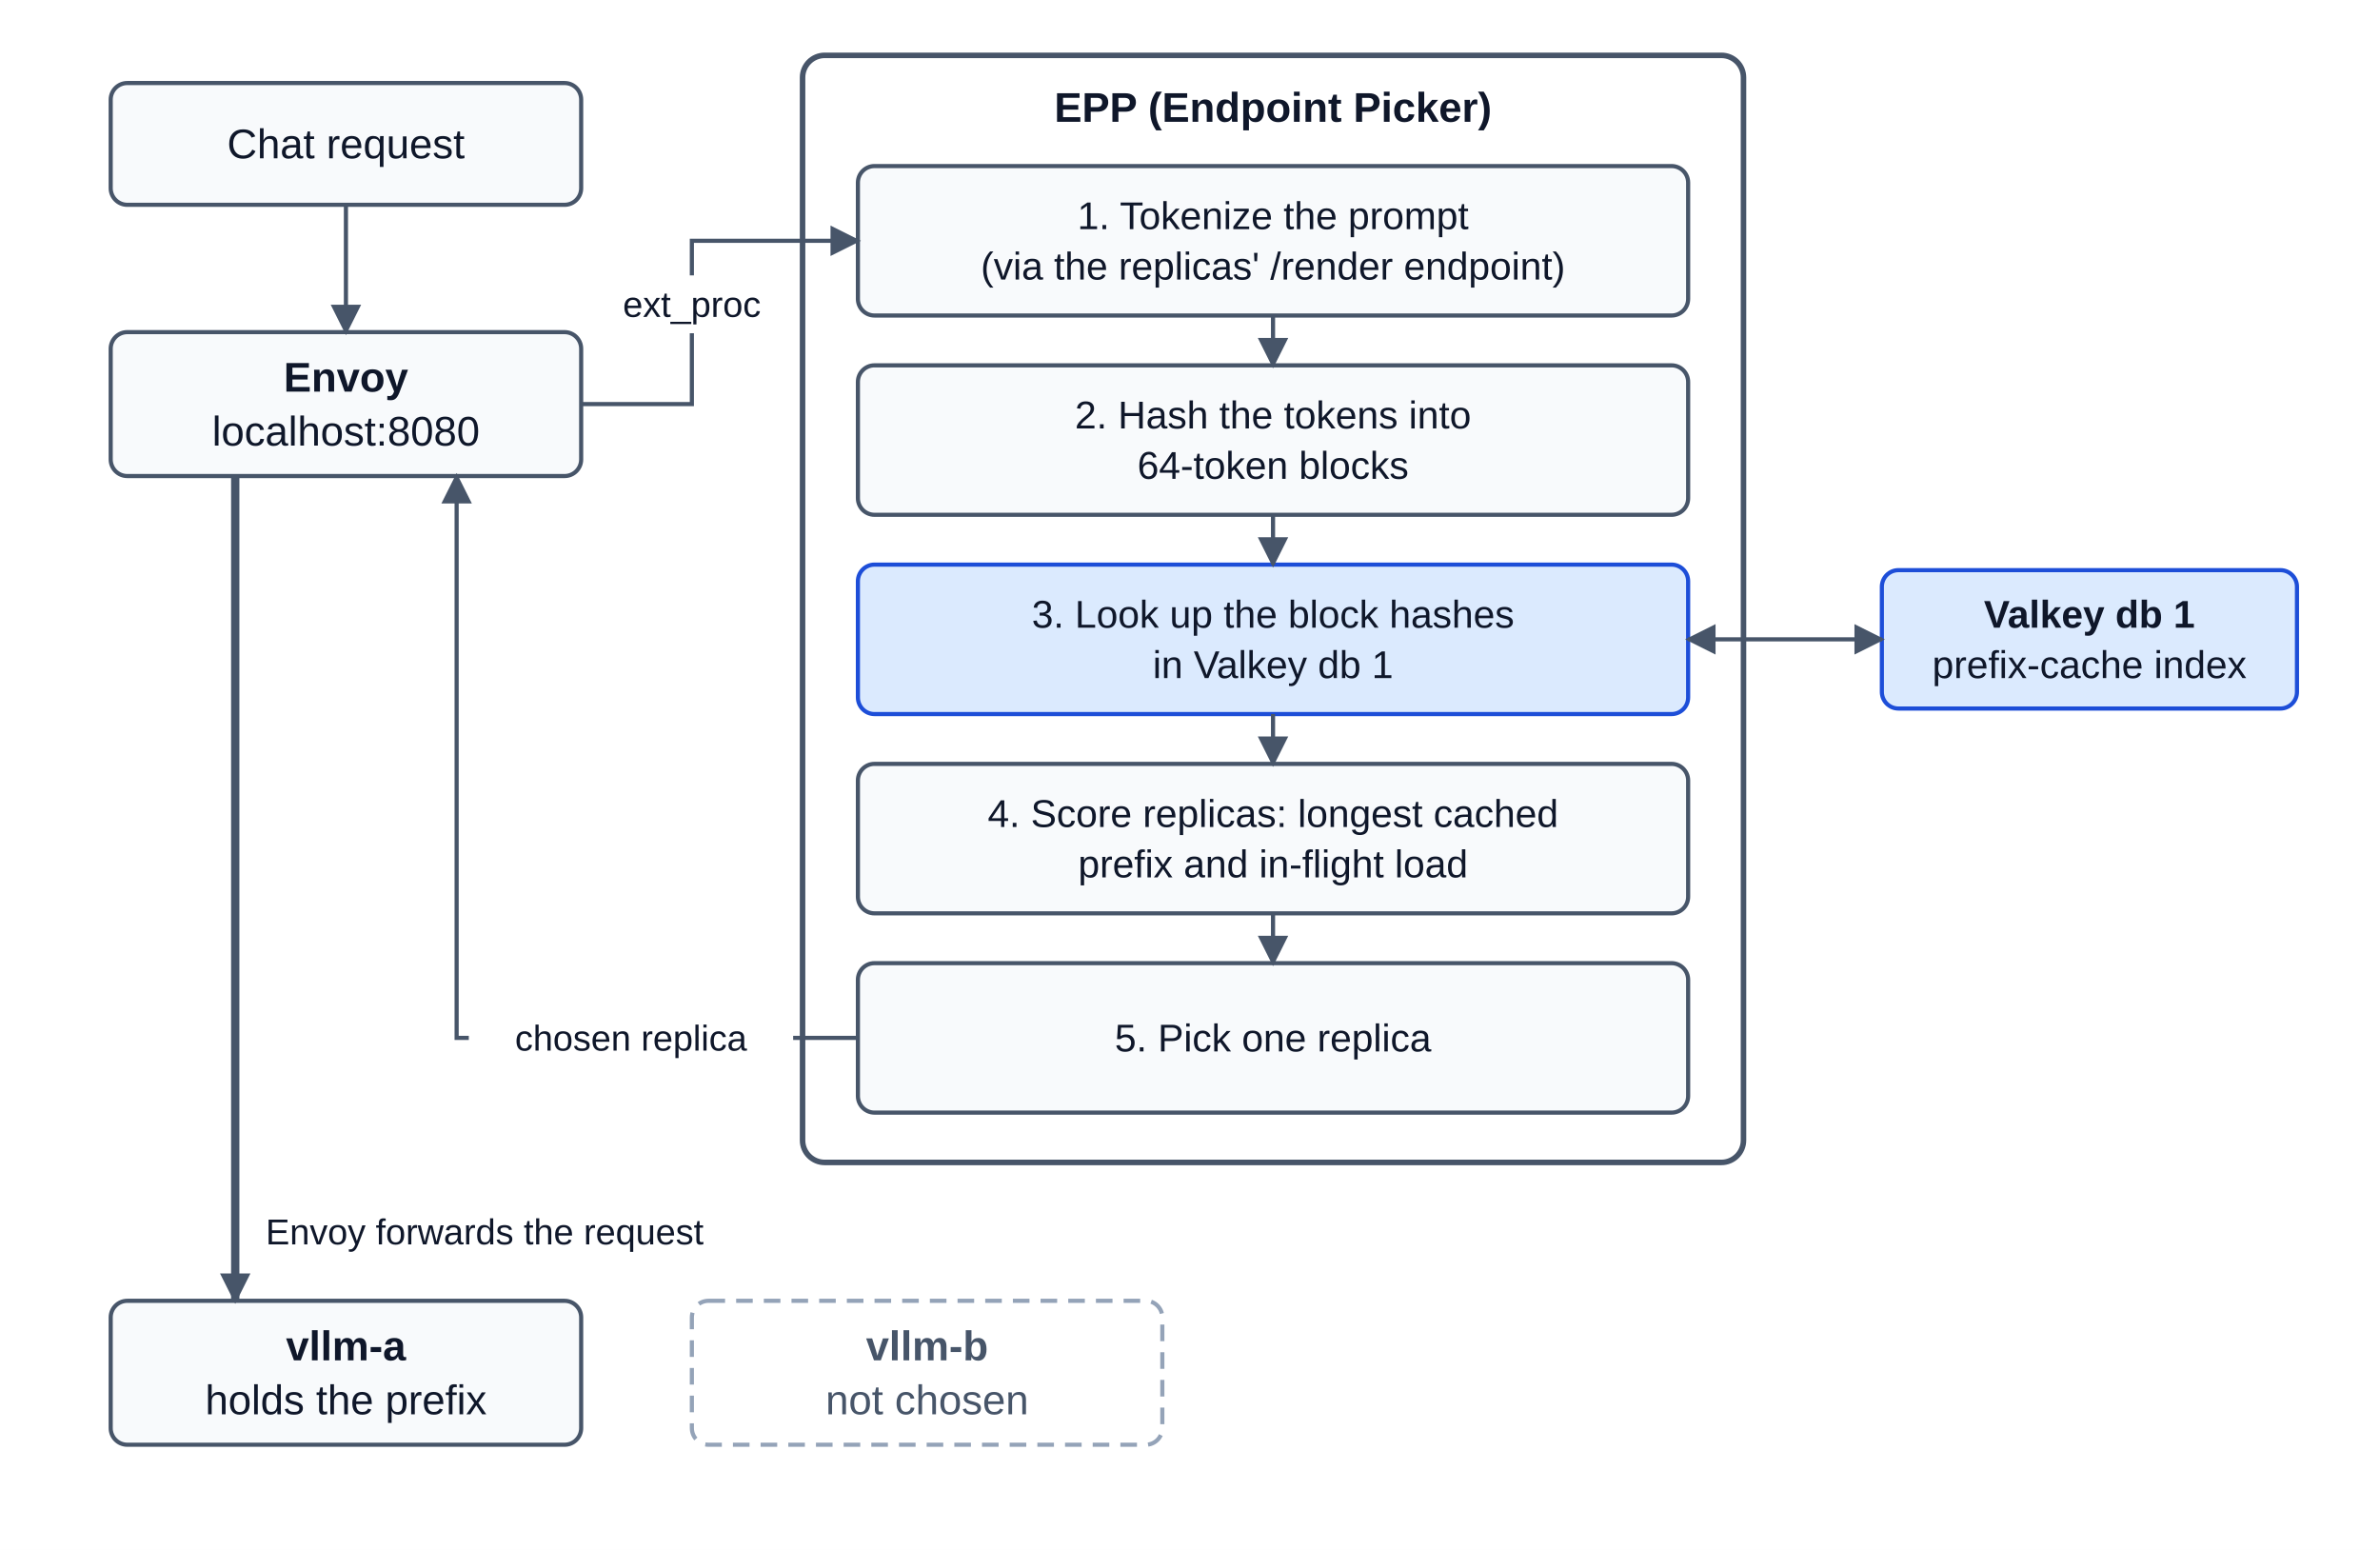
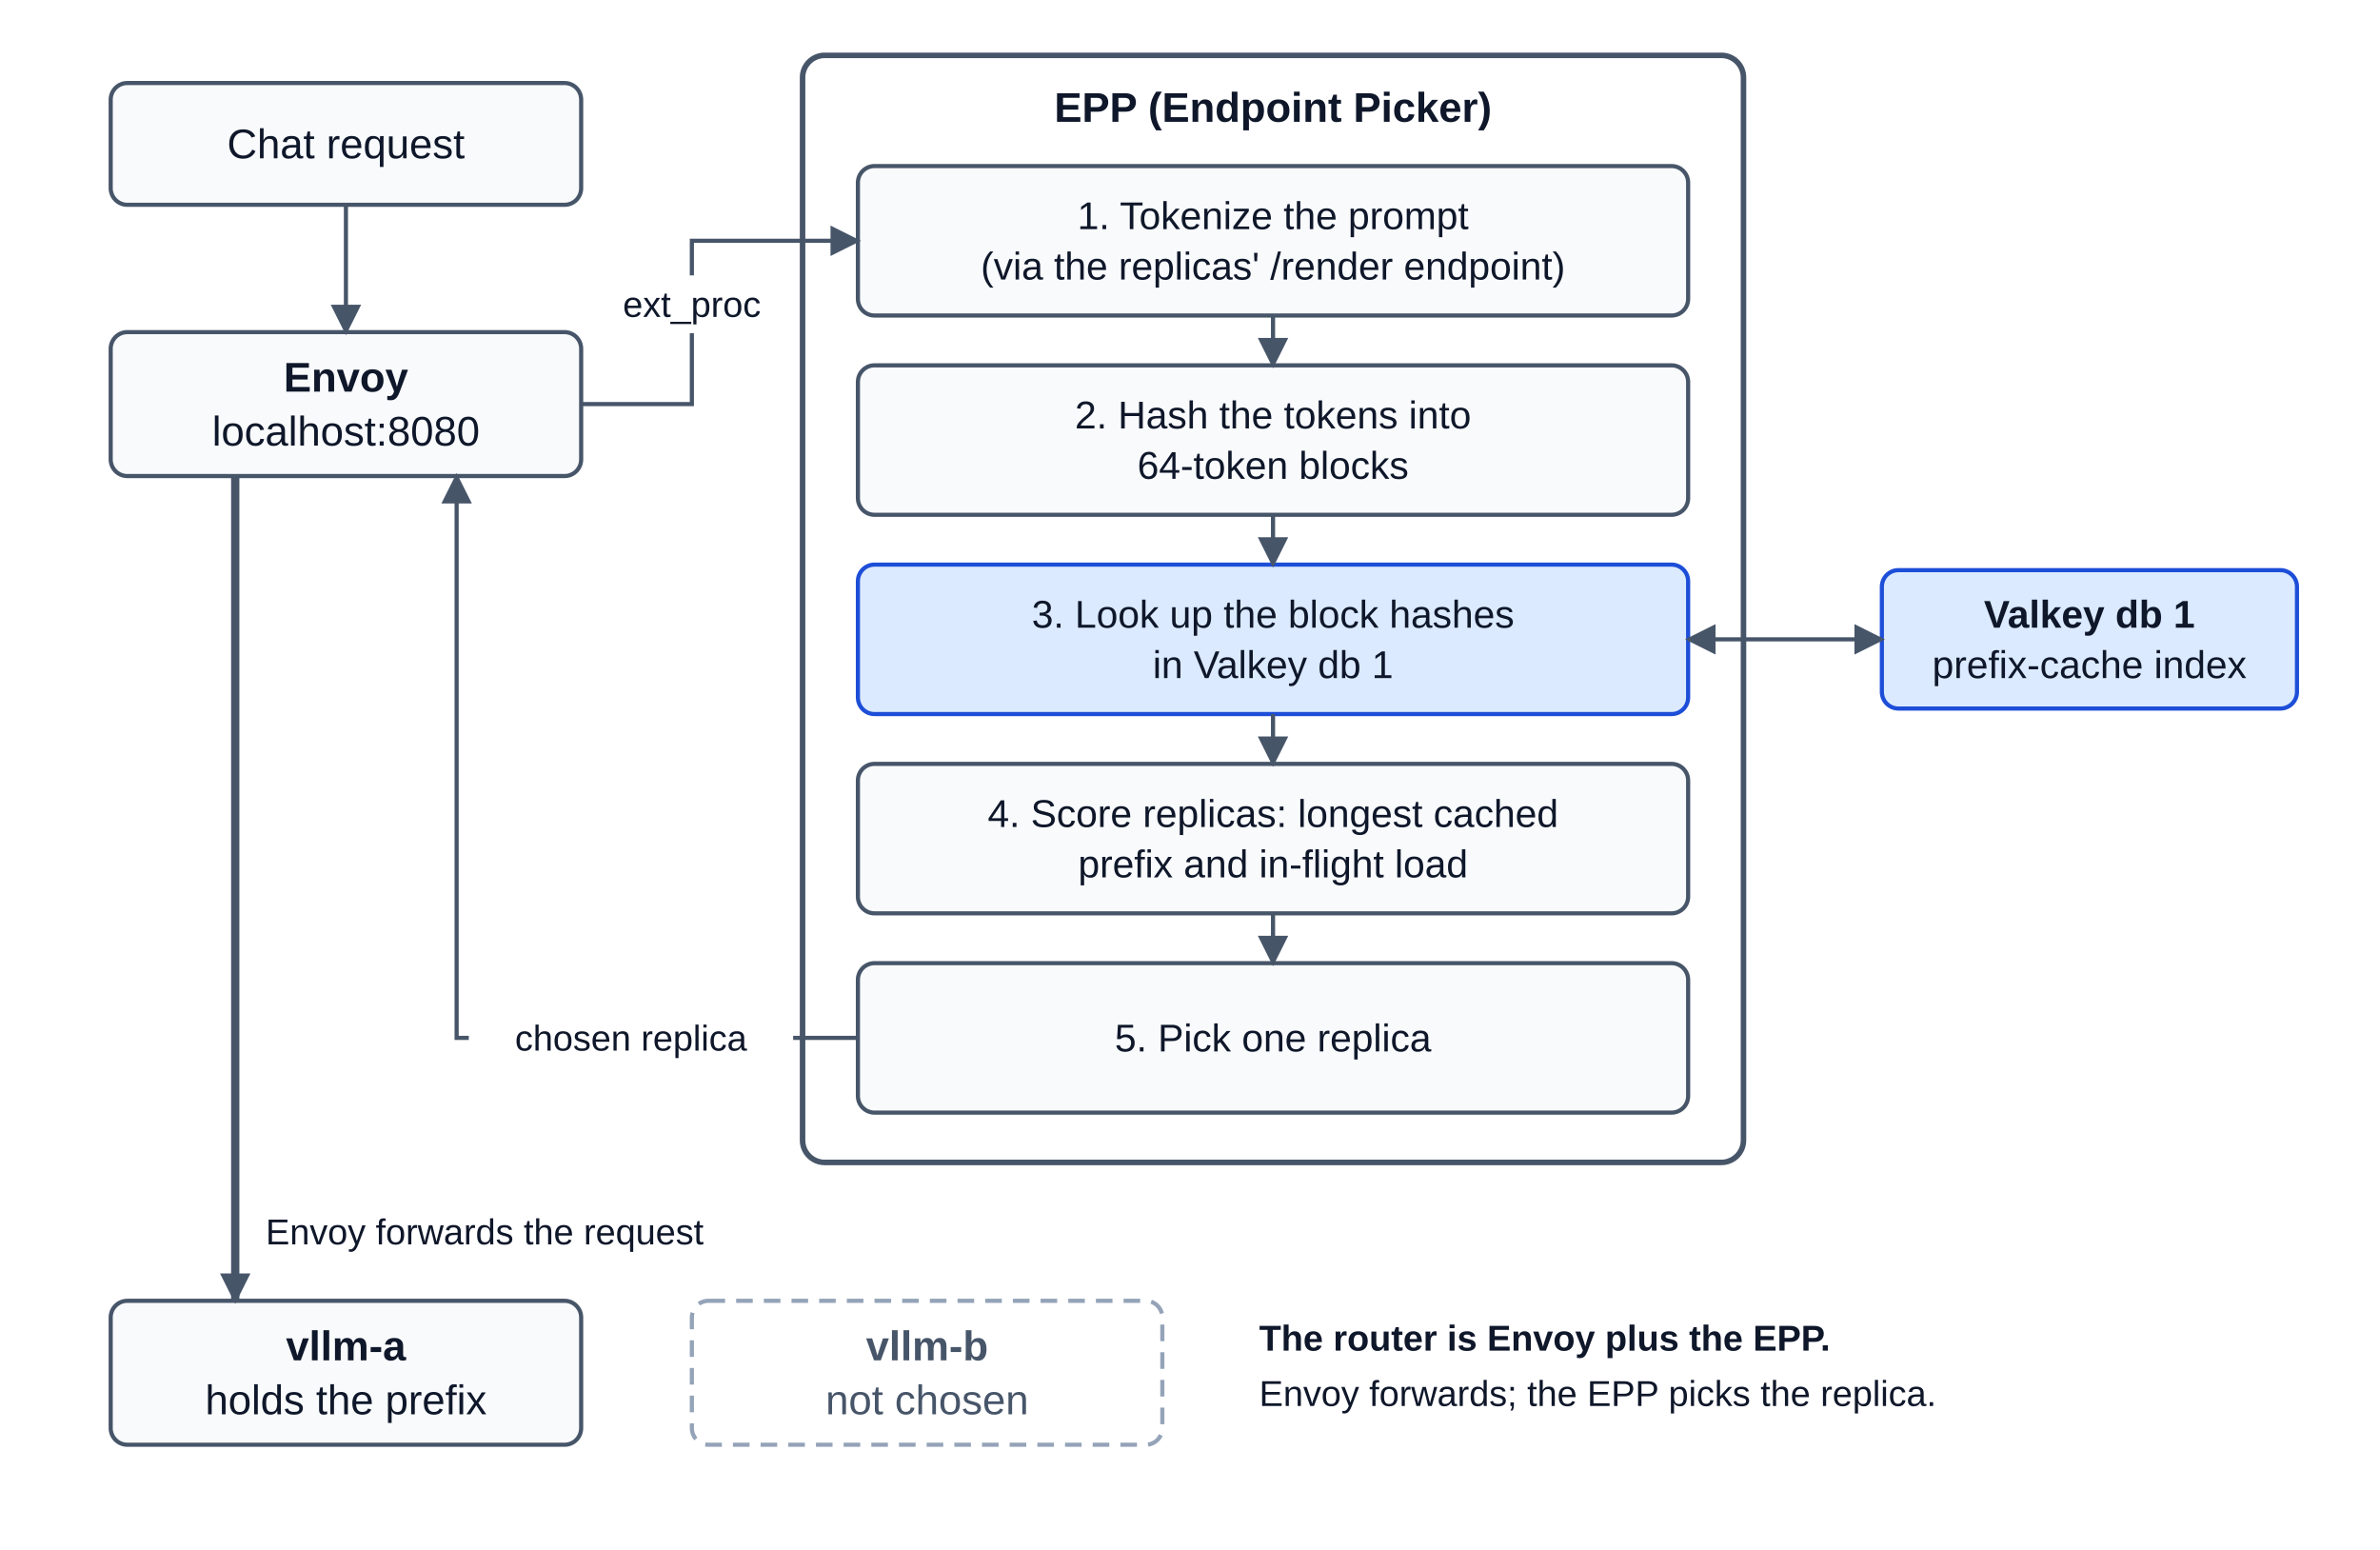
<svg xmlns="http://www.w3.org/2000/svg" width="860" height="560" viewBox="0 0 860 560" role="img" aria-labelledby="title desc" font-family="Arial, Helvetica, sans-serif">
  <defs>
    <marker id="arrow" viewBox="0 0 10 10" refX="9" refY="5" markerWidth="11" markerHeight="11" markerUnits="userSpaceOnUse" orient="auto-start-reverse">
      <path d="M 0 0 L 10 5 L 0 10 z" fill="#475569" />
    </marker>
  </defs>
  <rect width="860" height="560" fill="#ffffff" />
  <rect x="40" y="30" width="170" height="44" rx="6" fill="#f8fafc" stroke="#475569" stroke-width="1.5" />
  <text x="125.0" y="57.2" font-size="15" text-anchor="middle" font-weight="normal" fill="#0f172a">Chat request</text>
  <rect x="40" y="120" width="170" height="52" rx="6" fill="#f8fafc" stroke="#475569" stroke-width="1.5" />
  <text x="125.0" y="141.5" font-size="15" text-anchor="middle" font-weight="bold" fill="#0f172a">Envoy</text>
  <text x="125.0" y="161.0" font-size="15" text-anchor="middle" font-weight="normal" fill="#0f172a">localhost:8080</text>
  <path d="M 125 74 L 125 120" fill="none" stroke="#475569" stroke-width="1.5" marker-end="url(#arrow)" />
  <rect x="290" y="20" width="340" height="400" rx="8" fill="#ffffff" stroke="#475569" stroke-width="2" />
  <text x="460" y="44" font-size="15" text-anchor="middle" font-weight="bold" fill="#0f172a">EPP (Endpoint Picker)</text>
  <rect x="310" y="60" width="300" height="54" rx="6" fill="#f8fafc" stroke="#475569" stroke-width="1.5" />
  <text x="460.0" y="82.8" font-size="14" text-anchor="middle" font-weight="normal" fill="#0f172a">1. Tokenize the prompt</text>
  <text x="460.0" y="101.0" font-size="14" text-anchor="middle" font-weight="normal" fill="#0f172a">(via the replicas' /render endpoint)</text>
  <rect x="310" y="132" width="300" height="54" rx="6" fill="#f8fafc" stroke="#475569" stroke-width="1.5" />
  <text x="460.0" y="154.8" font-size="14" text-anchor="middle" font-weight="normal" fill="#0f172a">2. Hash the tokens into</text>
  <text x="460.0" y="173.0" font-size="14" text-anchor="middle" font-weight="normal" fill="#0f172a">64-token blocks</text>
  <path d="M 460 114 L 460 132" fill="none" stroke="#475569" stroke-width="1.5" marker-end="url(#arrow)" />
  <rect x="310" y="204" width="300" height="54" rx="6" fill="#dbeafe" stroke="#1d4ed8" stroke-width="1.5" />
  <text x="460.0" y="226.8" font-size="14" text-anchor="middle" font-weight="normal" fill="#0f172a">3. Look up the block hashes</text>
  <text x="460.0" y="245.0" font-size="14" text-anchor="middle" font-weight="normal" fill="#0f172a">in Valkey db 1</text>
  <path d="M 460 186 L 460 204" fill="none" stroke="#475569" stroke-width="1.5" marker-end="url(#arrow)" />
  <rect x="310" y="276" width="300" height="54" rx="6" fill="#f8fafc" stroke="#475569" stroke-width="1.5" />
  <text x="460.0" y="298.8" font-size="14" text-anchor="middle" font-weight="normal" fill="#0f172a">4. Score replicas: longest cached</text>
  <text x="460.0" y="317.0" font-size="14" text-anchor="middle" font-weight="normal" fill="#0f172a">prefix and in-flight load</text>
  <path d="M 460 258 L 460 276" fill="none" stroke="#475569" stroke-width="1.5" marker-end="url(#arrow)" />
  <rect x="310" y="348" width="300" height="54" rx="6" fill="#f8fafc" stroke="#475569" stroke-width="1.5" />
  <text x="460.0" y="379.9" font-size="14" text-anchor="middle" font-weight="normal" fill="#0f172a">5. Pick one replica</text>
  <path d="M 460 330 L 460 348" fill="none" stroke="#475569" stroke-width="1.5" marker-end="url(#arrow)" />
  <path d="M 210 146 L 250 146 L 250 87 L 310 87" fill="none" stroke="#475569" stroke-width="1.5" marker-end="url(#arrow)" />
  <rect x="214.8" y="99.5" width="70.4" height="20.9" fill="#ffffff" />
  <text x="250" y="114.5" font-size="13" text-anchor="middle" font-weight="normal" fill="#0f172a">ext_proc</text>
  <rect x="680" y="206" width="150" height="50" rx="6" fill="#dbeafe" stroke="#1d4ed8" stroke-width="1.5" />
  <text x="755.0" y="226.8" font-size="14" text-anchor="middle" font-weight="bold" fill="#0f172a">Valkey db 1</text>
  <text x="755.0" y="245.0" font-size="14" text-anchor="middle" font-weight="normal" fill="#0f172a">prefix-cache index</text>
  <path d="M 610 231 L 680 231" fill="none" stroke="#475569" stroke-width="1.5" marker-start="url(#arrow)" marker-end="url(#arrow)" />
  <path d="M 310 375 L 165 375 L 165 172" fill="none" stroke="#475569" stroke-width="1.5" marker-end="url(#arrow)" />
  <rect x="169.4" y="364.6" width="117.2" height="20.9" fill="#ffffff" />
  <text x="228" y="379.6" font-size="13" text-anchor="middle" font-weight="normal" fill="#0f172a">chosen replica</text>
  <rect x="40" y="470" width="170" height="52" rx="6" fill="#f8fafc" stroke="#475569" stroke-width="1.5" />
  <text x="125.0" y="491.5" font-size="15" text-anchor="middle" font-weight="bold" fill="#0f172a">vllm-a</text>
  <text x="125.0" y="511.0" font-size="15" text-anchor="middle" font-weight="normal" fill="#0f172a">holds the prefix</text>
  <rect x="250" y="470" width="170" height="52" rx="6" fill="#ffffff" stroke="#94a3b8" stroke-width="1.5" stroke-dasharray="6 4" />
  <text x="335.0" y="491.5" font-size="15" text-anchor="middle" font-weight="bold" fill="#475569">vllm-b</text>
  <text x="335.0" y="511.0" font-size="15" text-anchor="middle" font-weight="normal" fill="#475569">not chosen</text>
  <path d="M 85 172 L 85 470" fill="none" stroke="#475569" stroke-width="3" marker-end="url(#arrow)" />
  <rect x="92.0" y="434.6" width="210.8" height="20.9" fill="#ffffff" />
  <text x="96" y="449.6" font-size="13" text-anchor="start" font-weight="normal" fill="#0f172a">Envoy forwards the request</text>
+   <text x="455" y="488" font-size="13" text-anchor="start" font-weight="bold" fill="#0f172a">The router is Envoy plus the EPP.</text>
+   <text x="455" y="508" font-size="13" text-anchor="start" font-weight="normal" fill="#0f172a">Envoy forwards; the EPP picks the replica.</text>
</svg>
